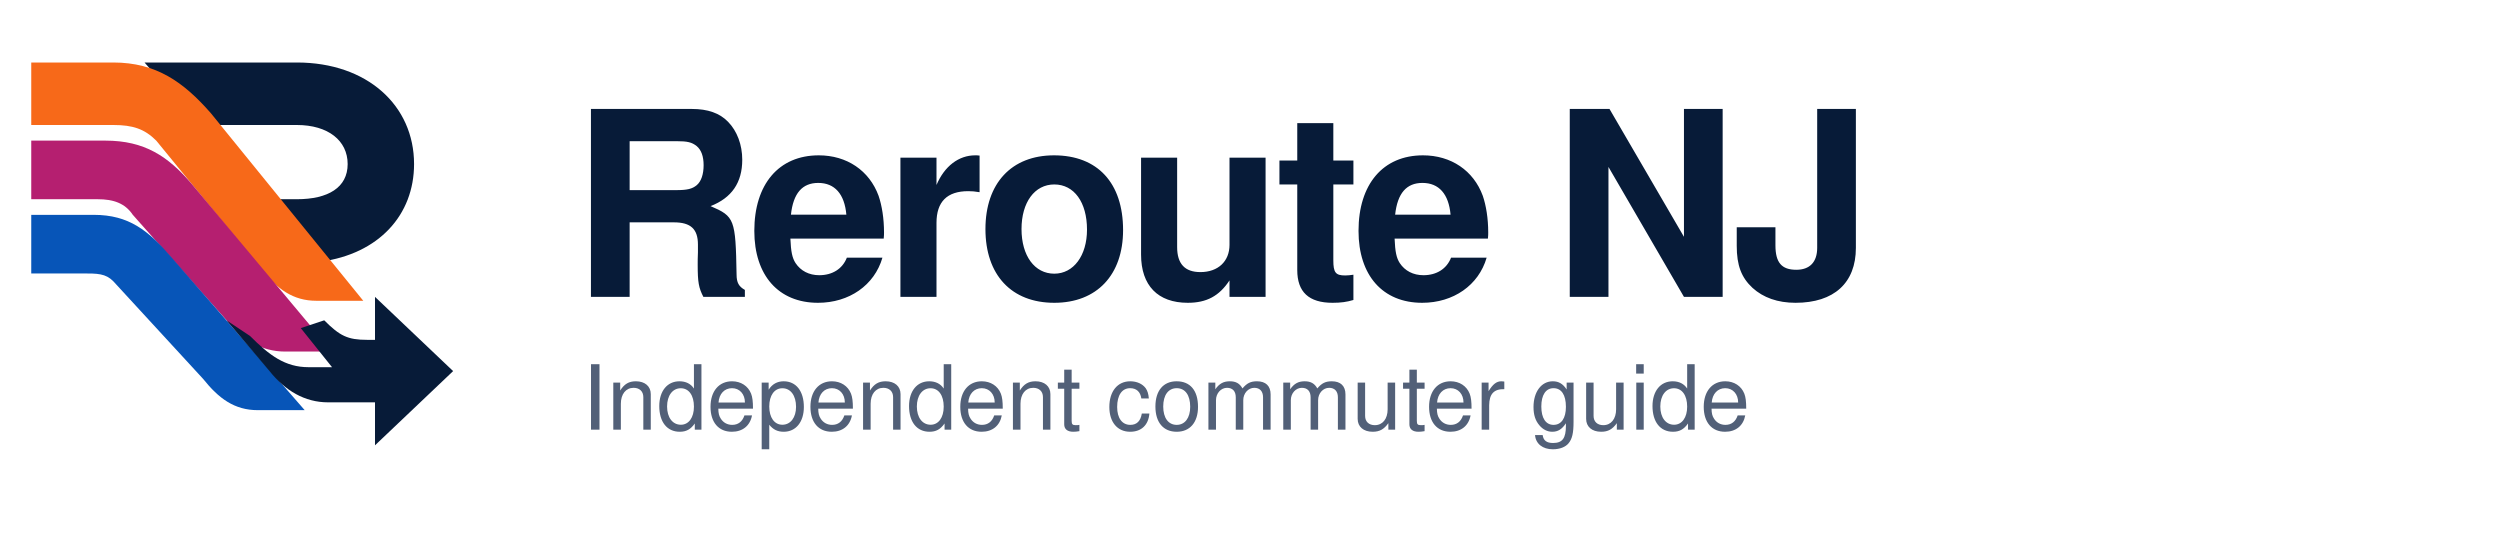
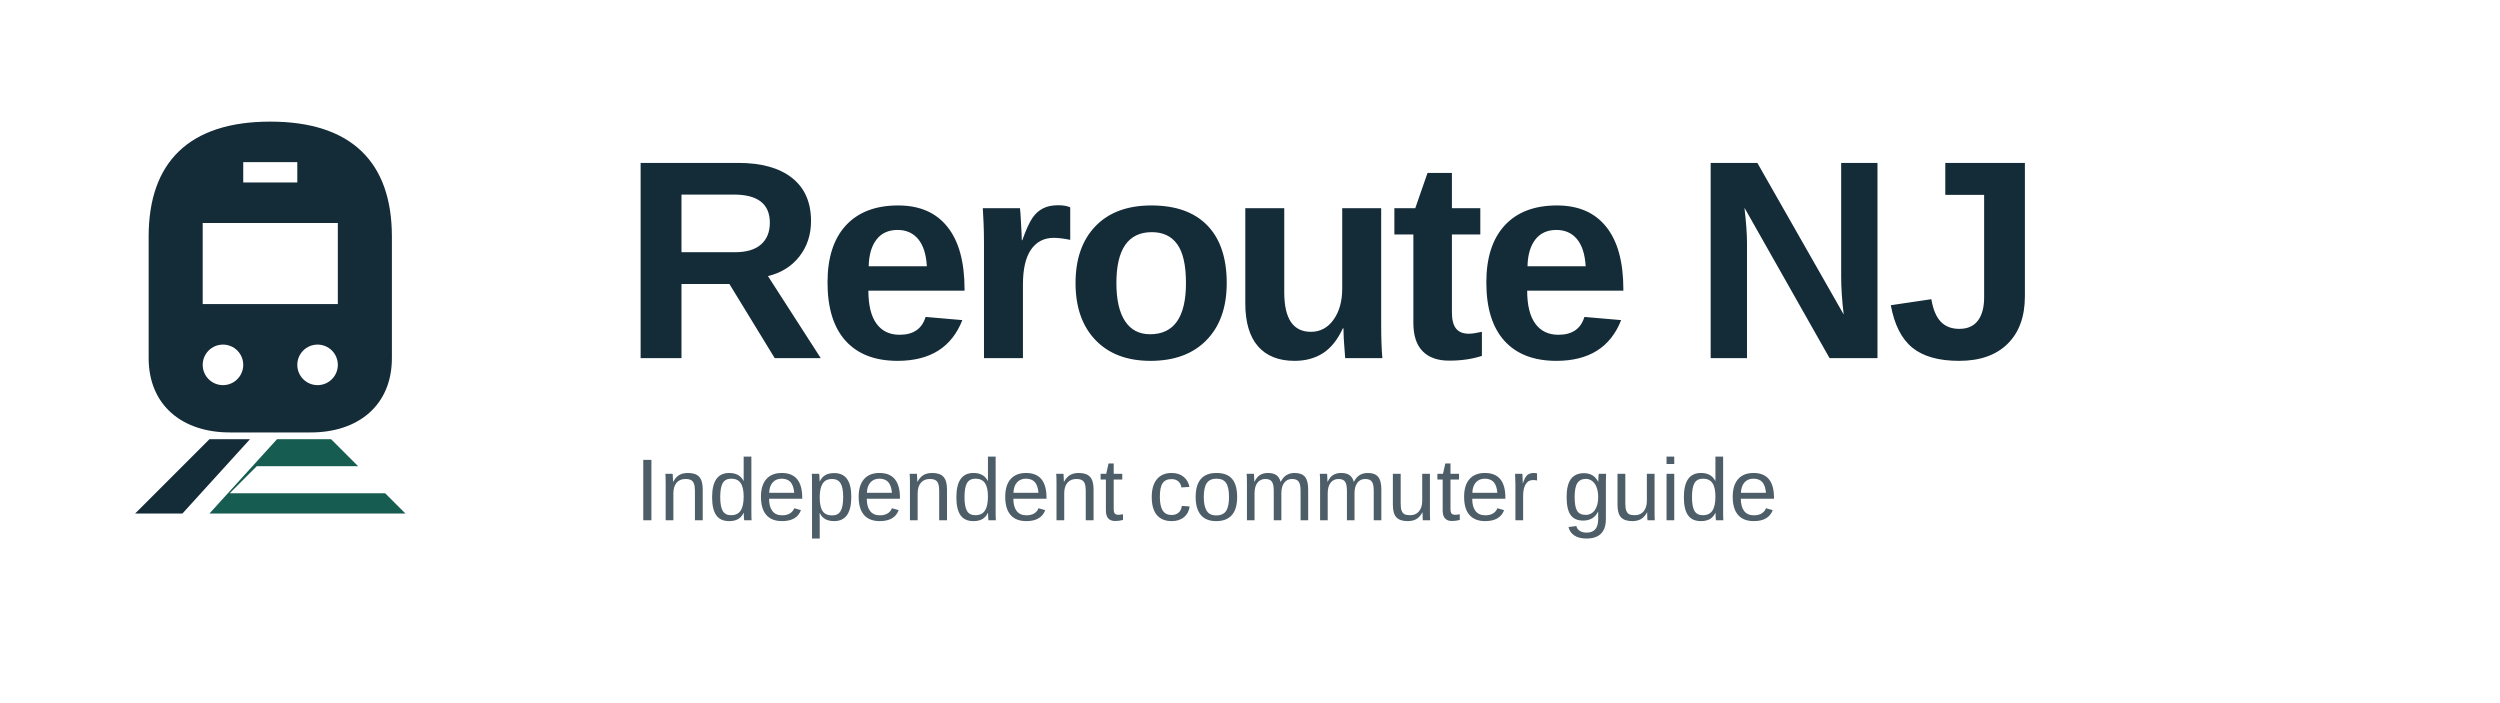
- <svg xmlns="http://www.w3.org/2000/svg" viewBox="0 0 640 138" role="img" aria-labelledby="title desc">
-   <g transform="translate(0 8)">
-     <path fill="#071B38" d="M37 8H76C94 8 106 19 106 34C106 47 97 57 82 59L68 43H76C84 43 89 40 89 34C89 28 84 24 76 24H51Z" />
-     <path fill="#F76919" d="M8 8H29C40 8 47 13 54 21L93 69H81C75 69 71 66 67 61L40 28C37 25 34 24 29 24H8Z" />
-     <path fill="#B51F70" d="M8 28H27C37 28 43 32 49 39L85 82H73C67 82 62 79 58 74L34 47C32 44 29 43 25 43H8Z" />
-     <path fill="#0755B8" d="M8 47H24C33 47 38 51 44 58L78 97H66C60 97 56 94 52 89L29 64C27 62 25 62 21 62H8Z" />
-     <path fill="#071B38" d="M83 74C87 78 89 79 94 79H96V68L116 87L96 106V95H84C78 95 73 92 69 87L58 74L64 78C69 83 73 86 79 86H85L77 76Z" />
+ <svg xmlns="http://www.w3.org/2000/svg" viewBox="0 0 370 104" role="img" aria-labelledby="title">
+   <g transform="translate(8 12)">
+     <path fill="#142B38" fill-rule="evenodd" d="M32 6C20 6 14 12 14 23V41C14 48 19 52 26 52H38C45 52 50 48 50 41V23C50 12 44 6 32 6ZM22 21H42V33H22ZM22 42a3 3 0 1 0 6 0a3 3 0 1 0-6 0ZM36 42a3 3 0 1 0 6 0a3 3 0 1 0-6 0ZM28 12H36V15H28Z" />
+     <path fill="#142B38" d="M23 53H29L19 64H12Z" />
+     <path fill="#175C50" d="M35 53H41L45 57H30L26 61H49L52 64H23L33 53Z" />
  </g>
-   <g fill="#071B38" font-family="Helvetica, Arial, sans-serif">
-     <text x="146" y="76" font-size="66" font-weight="700" letter-spacing="-2">Reroute NJ</text>
-     <text x="149" y="110" font-size="23" fill="#526078">Independent commuter guide</text>
-   </g>
+   <text x="92" y="53" fill="#142B38" font-family="Arial,Helvetica,sans-serif" font-size="42" font-weight="700" letter-spacing="-1.5">Reroute NJ</text>
+   <text x="94" y="77" fill="#4D5E68" font-family="Arial,Helvetica,sans-serif" font-size="13">Independent commuter guide</text>
</svg>
